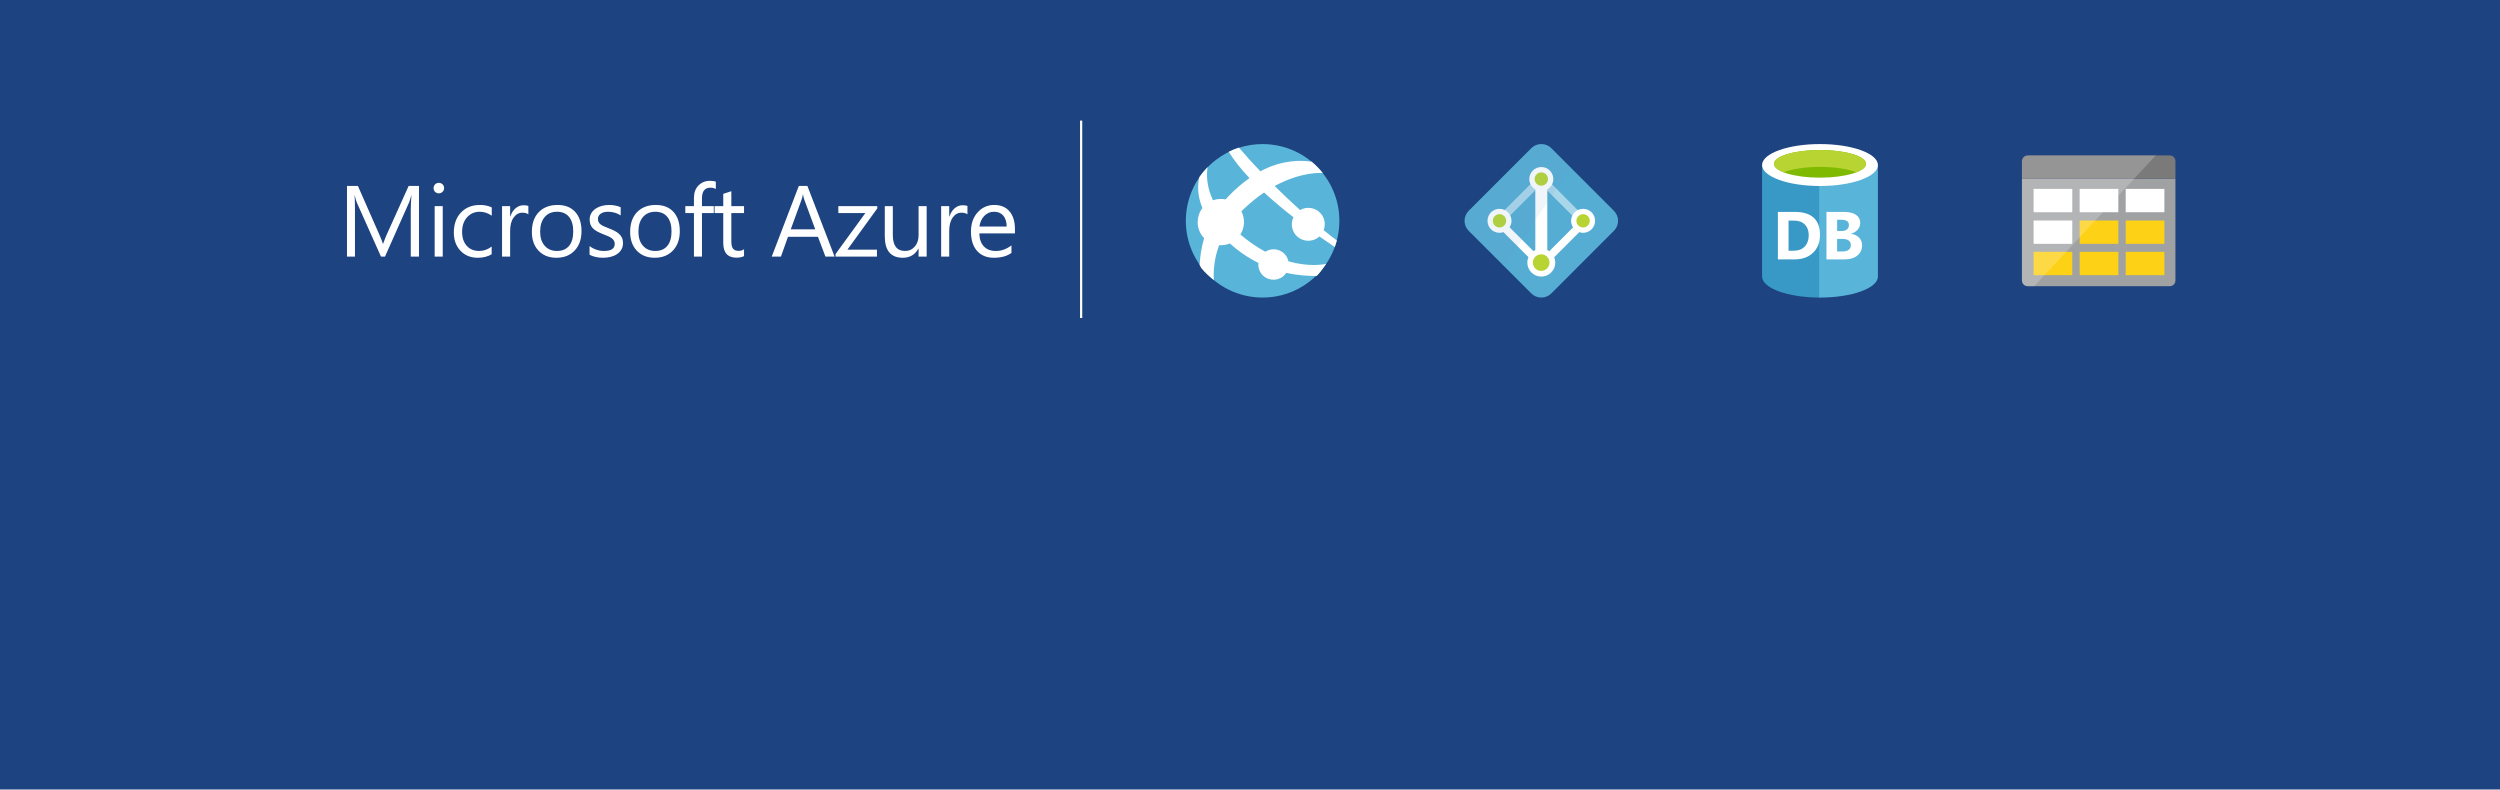
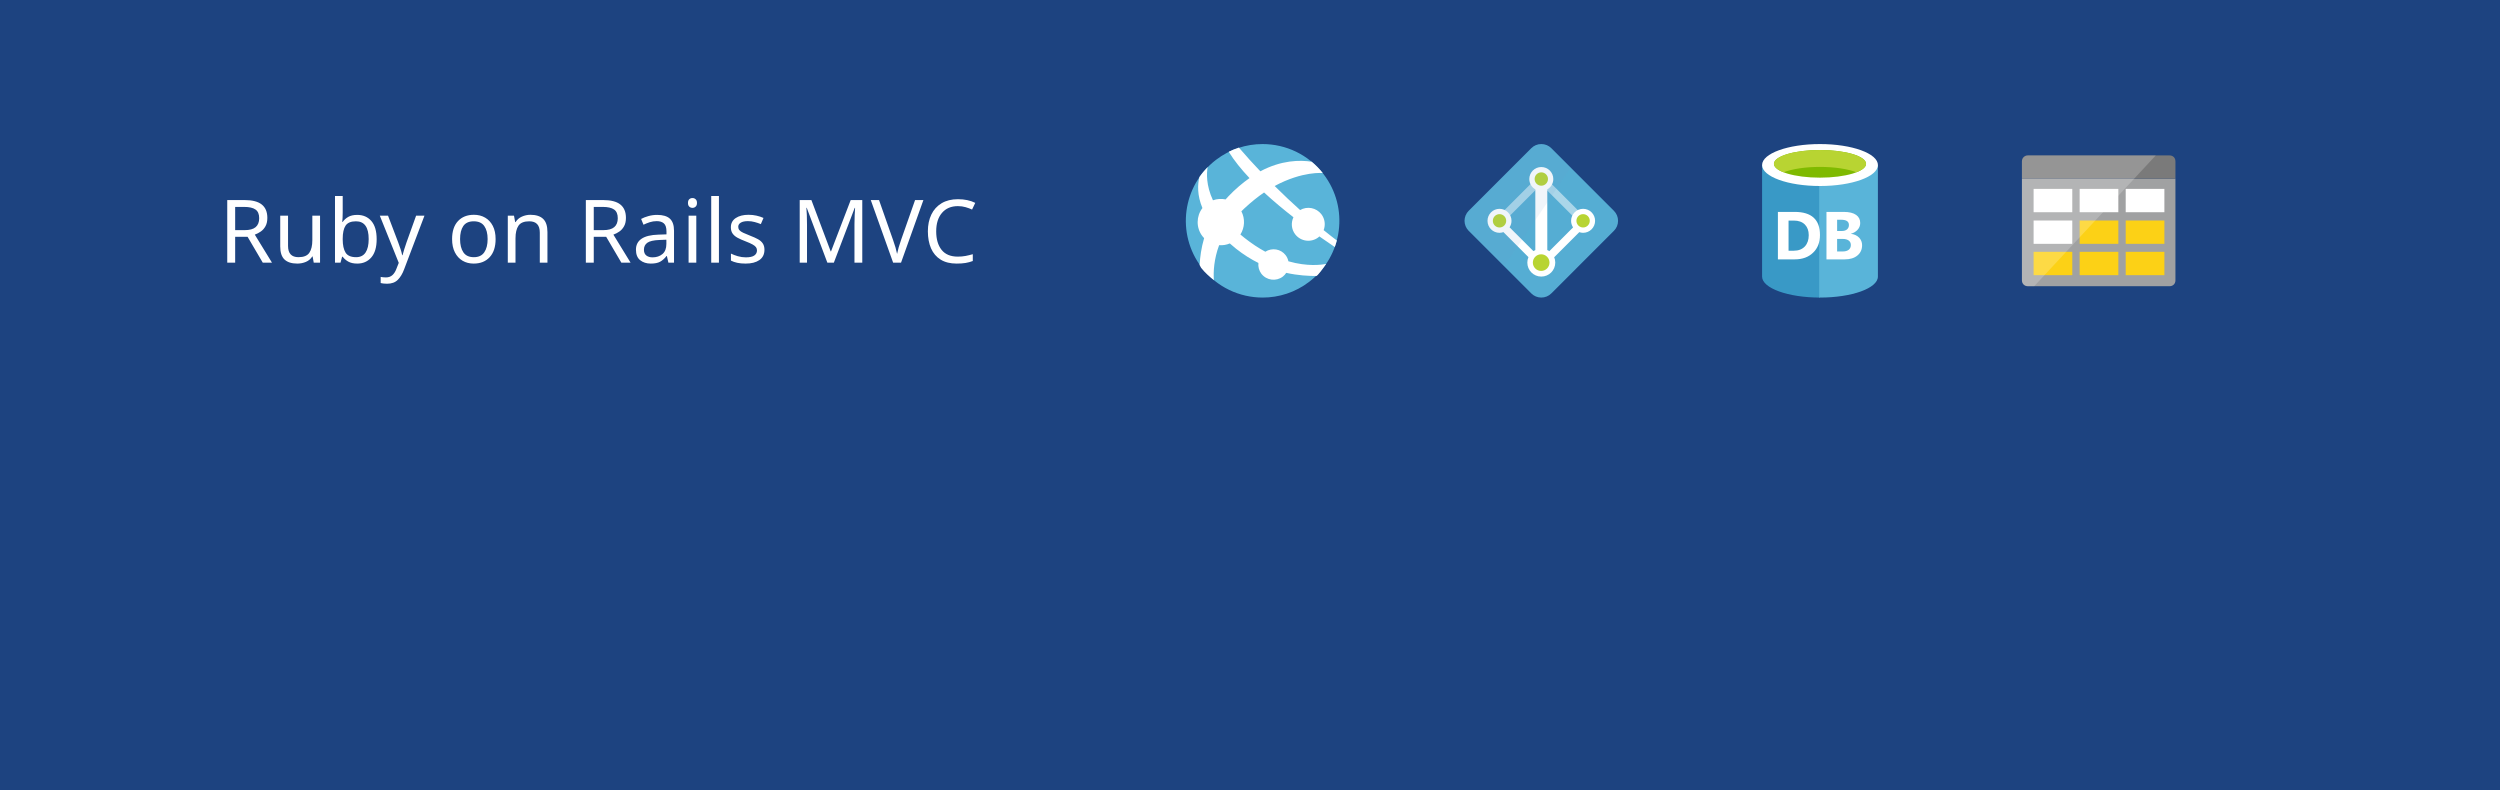
- <svg xmlns="http://www.w3.org/2000/svg" viewBox="0 0 1140 360" enable-background="new 0 0 1140 360">
-   <path fill="#1D4380" d="M0 0h1140v360h-1140v-360z" />
-   <path fill="#fff" d="M191.061 117h-3.751v-21.607c0-1.707.104-3.796.314-6.267h-.09c-.359 1.453-.682 2.493-.966 3.122l-11.005 24.752h-1.842l-10.983-24.572c-.314-.719-.637-1.819-.966-3.302h-.09c.12 1.288.18 3.392.18 6.312v21.562h-3.639v-32.209h4.986l9.883 22.461c.764 1.722 1.258 3.01 1.482 3.863h.135c.644-1.767 1.16-3.084 1.55-3.953l10.085-22.371h4.717v32.209zm9.032-28.84c-.659 0-1.221-.225-1.685-.674-.464-.449-.696-1.018-.696-1.707 0-.688.232-1.261.696-1.718.464-.457 1.025-.685 1.685-.685.674 0 1.247.229 1.718.685.472.457.708 1.03.708 1.718 0 .659-.236 1.221-.708 1.685-.472.464-1.044.696-1.718.696zm1.797 28.84h-3.684v-23h3.684v23zm22.307-1.056c-1.767 1.063-3.863 1.595-6.289 1.595-3.279 0-5.926-1.067-7.94-3.201-2.014-2.134-3.021-4.9-3.021-8.299 0-3.788 1.085-6.832 3.257-9.13 2.171-2.298 5.068-3.448 8.692-3.448 2.021 0 3.803.375 5.346 1.123v3.773c-1.707-1.198-3.534-1.797-5.48-1.797-2.351 0-4.279.842-5.784 2.527s-2.257 3.897-2.257 6.637c0 2.695.708 4.822 2.123 6.379 1.415 1.558 3.313 2.336 5.694 2.336 2.006 0 3.893-.666 5.66-1.999v3.504zm16.736-18.215c-.644-.494-1.572-.741-2.785-.741-1.572 0-2.886.741-3.942 2.224s-1.583 3.504-1.583 6.064v11.724h-3.684v-23h3.684v4.739h.09c.524-1.617 1.325-2.878 2.403-3.785 1.078-.906 2.283-1.359 3.616-1.359.958 0 1.692.105 2.201.314v3.82zm12.783 19.81c-3.399 0-6.113-1.074-8.142-3.223-2.029-2.148-3.043-4.998-3.043-8.546 0-3.863 1.056-6.88 3.167-9.052 2.111-2.171 4.964-3.257 8.558-3.257 3.429 0 6.105 1.056 8.03 3.167 1.924 2.111 2.886 5.039 2.886 8.782 0 3.669-1.037 6.607-3.111 8.816-2.075 2.209-4.856 3.313-8.345 3.313zm.27-20.978c-2.366 0-4.238.805-5.615 2.415-1.378 1.61-2.066 3.83-2.066 6.66 0 2.726.696 4.874 2.089 6.446s3.257 2.358 5.593 2.358c2.381 0 4.211-.771 5.492-2.313 1.28-1.542 1.92-3.736 1.92-6.581 0-2.875-.64-5.091-1.92-6.648-1.282-1.559-3.112-2.337-5.493-2.337zm14.849 19.608v-3.953c2.006 1.482 4.215 2.224 6.626 2.224 3.234 0 4.852-1.078 4.852-3.234 0-.614-.139-1.134-.416-1.561-.277-.427-.651-.805-1.123-1.134-.472-.329-1.026-.625-1.662-.887-.637-.262-1.322-.535-2.055-.82-1.019-.404-1.913-.812-2.684-1.224-.771-.412-1.415-.876-1.932-1.393s-.906-1.104-1.168-1.763c-.262-.659-.393-1.43-.393-2.313 0-1.078.247-2.033.741-2.864s1.153-1.527 1.977-2.089c.823-.562 1.763-.984 2.819-1.269 1.056-.284 2.145-.427 3.268-.427 1.991 0 3.773.345 5.346 1.033v3.729c-1.692-1.108-3.639-1.662-5.84-1.662-.689 0-1.311.079-1.864.236-.554.157-1.03.378-1.426.663-.397.285-.704.625-.921 1.022-.217.397-.326.835-.326 1.314 0 .599.108 1.101.326 1.505.217.404.535.764.955 1.078.419.314.928.599 1.527.854.599.255 1.28.532 2.044.831 1.018.39 1.932.79 2.74 1.202.809.412 1.497.876 2.066 1.393.569.517 1.007 1.112 1.314 1.786.307.674.46 1.475.46 2.403 0 1.138-.251 2.126-.752 2.965-.502.839-1.172 1.535-2.01 2.089-.839.554-1.805.966-2.897 1.235-1.093.27-2.239.404-3.437.404-2.366-.003-4.418-.46-6.155-1.373zm29.697 1.37c-3.399 0-6.113-1.074-8.142-3.223-2.029-2.148-3.043-4.998-3.043-8.546 0-3.863 1.056-6.88 3.167-9.052 2.111-2.171 4.964-3.257 8.558-3.257 3.429 0 6.105 1.056 8.03 3.167 1.924 2.111 2.886 5.039 2.886 8.782 0 3.669-1.037 6.607-3.111 8.816-2.075 2.209-4.856 3.313-8.345 3.313zm.27-20.978c-2.366 0-4.238.805-5.615 2.415-1.378 1.61-2.066 3.83-2.066 6.66 0 2.726.696 4.874 2.089 6.446s3.257 2.358 5.593 2.358c2.381 0 4.211-.771 5.492-2.313 1.28-1.542 1.92-3.736 1.92-6.581 0-2.875-.64-5.091-1.92-6.648-1.282-1.559-3.112-2.337-5.493-2.337zm27.607-10.377c-.719-.404-1.535-.606-2.448-.606-2.576 0-3.863 1.625-3.863 4.874v3.548h5.391v3.145h-5.391v19.855h-3.661v-19.855h-3.931v-3.145h3.931v-3.729c0-2.411.696-4.316 2.089-5.716 1.393-1.4 3.129-2.1 5.211-2.1 1.123 0 2.014.135 2.673.404v3.325zm12.873 30.591c-.869.479-2.014.719-3.437.719-4.028 0-6.042-2.246-6.042-6.738v-13.611h-3.953v-3.145h3.953v-5.615l3.684-1.19v6.805h5.795v3.145h-5.795v12.96c0 1.542.262 2.643.786 3.302.524.659 1.393.988 2.605.988.928 0 1.729-.254 2.403-.764v3.144zm41.29.225h-4.178l-3.414-9.029h-13.656l-3.212 9.029h-4.2l12.354-32.209h3.908l12.398 32.209zm-8.827-12.421l-5.054-13.724c-.165-.449-.33-1.168-.494-2.156h-.09c-.15.914-.322 1.632-.517 2.156l-5.009 13.724h11.164zm28.281-9.523l-13.611 18.8h13.477v3.144h-18.89v-1.146l13.611-18.71h-12.331v-3.144h17.744v1.056zm22.531 21.944h-3.684v-3.639h-.09c-1.527 2.785-3.894 4.178-7.098 4.178-5.48 0-8.221-3.264-8.221-9.793v-13.746h3.661v13.162c0 4.852 1.856 7.277 5.57 7.277 1.797 0 3.275-.663 4.436-1.988 1.16-1.325 1.741-3.058 1.741-5.2v-13.251h3.684v23zm18.601-19.271c-.644-.494-1.572-.741-2.785-.741-1.572 0-2.886.741-3.942 2.224s-1.583 3.504-1.583 6.064v11.724h-3.684v-23h3.684v4.739h.09c.524-1.617 1.325-2.878 2.403-3.785 1.078-.906 2.283-1.359 3.616-1.359.958 0 1.692.105 2.201.314v3.82zm21.655 8.692h-16.239c.06 2.561.749 4.537 2.066 5.93 1.317 1.393 3.129 2.089 5.436 2.089 2.59 0 4.971-.854 7.143-2.561v3.459c-2.021 1.468-4.694 2.201-8.019 2.201-3.25 0-5.803-1.044-7.659-3.133-1.857-2.089-2.785-5.027-2.785-8.816 0-3.579 1.014-6.495 3.043-8.749 2.029-2.253 4.548-3.38 7.558-3.38s5.338.974 6.985 2.92c1.647 1.947 2.471 4.649 2.471 8.108v1.932zm-3.773-3.122c-.015-2.126-.528-3.781-1.539-4.964-1.011-1.183-2.415-1.774-4.211-1.774-1.737 0-3.212.622-4.425 1.864-1.213 1.243-1.962 2.868-2.246 4.874h12.421zm34.46-48.299h-1v90h1v-90z" />
-   <path fill="#59B4D9" d="M597.026 128.479c-6.343 4.851-13.817 7.213-21.238 7.213-10.53 0-20.943-4.727-27.824-13.727-11.757-15.35-8.855-37.302 6.522-49.064 6.342-4.88 13.824-7.209 21.235-7.209 10.53 0 20.945 4.727 27.824 13.735 11.76 15.345 8.83 37.302-6.519 49.052" />
-   <path fill="#fff" d="M590.595 106.829c2.543 3.316 7.262 3.915 10.56 1.406.172-.132.305-.291.462-.433 3.373 2.376 5.716 3.945 7.036 4.844.391-1.012.661-1.984.938-2.999-1.395-1.038-3.281-2.49-6.007-4.699.895-2.352.612-5.097-1.022-7.241-2.337-3.025-6.478-3.793-9.712-1.928-3.565-3.198-7.482-6.864-11.613-10.968 12.834-6.902 21.951-5.891 21.951-5.891-1.522-1.941-3.228-3.641-5.049-5.177-5.412-.836-13.819-.742-23.425 4.367l-.003-.004h-.001c-3.201-3.351-6.459-6.943-9.778-10.799-1.588.508-3.139 1.137-4.638 1.886 2.449 4.008 5.744 8.05 9.457 11.993l.024.024c-3.096 2.165-6.544 5.059-9.724 8.423-.406.433-.797.868-1.179 1.304-1.9-.398-3.898-.281-5.765.395-3.17-6.84-2.915-12.335-2.414-15.168-1.376 1.442-2.662 2.959-3.77 4.575-.828 3.382-1.063 8.259 1.379 14.136-2.827 3.7-2.96 8.946-.007 12.817.246.321.51.619.783.903-1.29 4.393-1.867 8.63-2.044 12.268l.661 1.255c1.679 2.154 3.788 3.968 5.825 5.612-.252-3.851.02-9.53 2.4-15.924 1.643.125 3.313-.134 4.877-.793.896.788 1.834 1.585 2.836 2.396 3.435 2.719 6.861 4.835 10.201 6.502-.174 1.699.252 3.464 1.355 4.926 2.359 3.047 6.728 3.616 9.778 1.287.634-.486 1.136-1.073 1.552-1.703 5.446 1.213 10.204 1.427 13.731 1.427.541 0 3.048-3.411 4.485-5.526-2.148.449-8.518 1.325-17.223-1.176-.21-.977-.612-1.927-1.257-2.773-2.211-2.899-6.254-3.526-9.267-1.587-3.026-1.641-6.195-3.698-9.463-6.287-.66-.522-1.292-1.043-1.903-1.566 1.997-3.146 2.21-7.179.445-10.572.401-.4.794-.802 1.22-1.2 3.236-3.023 6.28-5.443 9.128-7.385l-.33-.326.335.318-.003.001c4.37 4.041 9.004 7.871 13.392 11.293-1.162 2.461-.98 5.459.786 7.767z" />
-   <path fill="#55ADD3" d="M702.836 135.691c-1.725 0-3.349-.672-4.565-1.893l-28.544-28.543c-1.203-1.203-1.891-2.864-1.891-4.565 0-1.7.689-3.363 1.891-4.564l28.544-28.543c1.219-1.221 2.841-1.893 4.565-1.893 1.723 0 3.346.672 4.565 1.893l28.54 28.543c1.222 1.215 1.893 2.838 1.893 4.564s-.671 3.349-1.894 4.568l-28.538 28.54c-1.219 1.221-2.843 1.893-4.566 1.893" />
-   <path fill="#fff" d="M721.894 95.221c-3.024 0-5.474 2.45-5.474 5.472 0 1.109.335 2.138.903 3l-10.841 10.841c-.288-.202-.598-.37-.918-.522v-27.658c1.634-.946 2.745-2.694 2.745-4.718 0-3.023-2.45-5.472-5.474-5.472-3.021 0-5.471 2.45-5.471 5.472 0 2.024 1.112 3.772 2.744 4.718v27.658c-.307.146-.608.302-.885.494l-10.854-10.854c.552-.854.879-1.866.879-2.958 0-3.023-2.45-5.472-5.471-5.472-3.024 0-5.474 2.45-5.474 5.472 0 3.023 2.45 5.472 5.474 5.472.627 0 1.221-.127 1.784-.322l11.41 11.41c-.328.767-.51 1.61-.51 2.496 0 3.518 2.853 6.371 6.371 6.371 3.52 0 6.371-2.853 6.371-6.371 0-.869-.176-1.697-.491-2.451l11.442-11.441c.549.185 1.126.308 1.737.308 3.021 0 5.471-2.45 5.471-5.472 0-3.023-2.448-5.473-5.468-5.473z" />
-   <rect x="711.244" y="77.211" transform="matrix(.707 -.707 .707 .707 144.067 531.108)" opacity=".5" fill="#fff" enable-background="new" width="3.532" height="28.946" />
-   <rect x="678.208" y="89.936" transform="matrix(.707 -.707 .707 .707 138.038 516.659)" opacity=".5" fill="#fff" enable-background="new" width="28.947" height="3.533" />
-   <path fill="#B8D432" d="M706.566 119.75c0 2.094-1.7 3.793-3.794 3.793-2.096 0-3.793-1.698-3.793-3.793s1.697-3.793 3.793-3.793c2.093 0 3.794 1.699 3.794 3.793" />
-   <path fill="#B8D432" d="M705.878 81.636c0 1.681-1.362 3.044-3.044 3.044-1.681 0-3.044-1.362-3.044-3.044s1.362-3.044 3.044-3.044 3.044 1.362 3.044 3.044" />
-   <path fill="#B8D432" d="M686.823 100.692c0 1.681-1.365 3.044-3.044 3.044-1.681 0-3.044-1.362-3.044-3.044s1.362-3.044 3.044-3.044c1.679.001 3.044 1.363 3.044 3.044" />
-   <path fill="#B8D432" d="M724.937 100.692c0 1.681-1.365 3.044-3.045 3.044s-3.044-1.362-3.044-3.044 1.364-3.044 3.044-3.044c1.68.001 3.045 1.363 3.045 3.044" />
-   <path opacity=".1" fill="#69c" enable-background="new" d="M707.401 67.584c-1.219-1.221-2.841-1.893-4.565-1.893-1.723 0-3.345.672-4.564 1.893l-28.544 28.543c-1.204 1.201-1.893 2.864-1.893 4.564 0 1.701.689 3.364 1.893 4.565l16.16 16.161 30.4-44.948-8.887-8.885z" />
-   <path fill="#3999C6" d="M803.512 75.254v50.873c0 5.282 11.823 9.564 26.405 9.564v-60.437h-26.405z" />
-   <path fill="#59B4D9" d="M829.555 135.69h.362c14.582 0 26.405-4.28 26.405-9.563v-50.873h-26.767v60.436z" />
-   <path fill="#fff" d="M856.322 75.254c0 5.282-11.823 9.563-26.405 9.563s-26.405-4.281-26.405-9.563 11.823-9.563 26.405-9.563 26.405 4.282 26.405 9.563" />
-   <path fill="#7FBA00" d="M850.924 74.703c0 3.487-9.405 6.31-21.006 6.31s-21.008-2.823-21.008-6.31c0-3.485 9.406-6.31 21.008-6.31 11.601 0 21.006 2.825 21.006 6.31" />
-   <path fill="#B8D432" d="M846.523 78.559c2.75-1.066 4.402-2.402 4.402-3.853 0-3.487-9.405-6.311-21.008-6.311-11.601 0-21.007 2.825-21.007 6.311 0 1.451 1.653 2.787 4.402 3.853 3.84-1.491 9.842-2.453 16.604-2.453 6.765.001 12.764.963 16.607 2.453" />
-   <path fill="#fff" d="M846.983 116.504c-1.413 1.178-3.328 1.769-5.815 1.769h-8.298v-21.643h7.871c2.478 0 4.377.452 5.683 1.389 1.223.879 1.836 2.109 1.836 3.68 0 1.252-.447 2.317-1.358 3.254-.776.775-1.709 1.31-2.858 1.624v.051c1.543.19 2.802.778 3.74 1.765.878.937 1.33 2.086 1.33 3.415.005 1.979-.716 3.529-2.131 4.696m-20.223-1.275c-2.077 2.031-4.88 3.044-8.378 3.044h-7.661v-21.643h7.661c7.685 0 11.528 3.498 11.528 10.538 0 3.365-1.039 6.059-3.15 8.061" />
-   <path fill="#3999C6" d="M817.982 100.58h-2.401v13.741h2.429c2.134 0 3.788-.668 5.012-1.948 1.172-1.281 1.765-2.988 1.765-5.148 0-2.027-.593-3.625-1.738-4.808-1.201-1.223-2.882-1.837-5.067-1.837" />
-   <path fill="#59B4D9" d="M842.233 104.613c.586-.51.879-1.178.879-2.006 0-1.605-1.172-2.403-3.55-2.403h-1.834v5.128h2.16c.987 0 1.787-.247 2.345-.719" />
-   <path fill="#59B4D9" d="M843.035 109.703c-.642-.478-1.516-.747-2.644-.747h-2.667v5.708h2.641c1.123 0 2.027-.266 2.695-.8.613-.535.931-1.224.931-2.134.006-.854-.314-1.548-.956-2.027" />
-   <path fill="#A0A1A2" d="M922 127.851c0 1.4.98 2.66 2.66 2.66h64.68c1.4 0 2.66-.98 2.66-2.66v-46.34h-70v46.34z" />
-   <path fill="#7A7A7A" d="M989.34 70.871h-64.68c-1.68 0-2.66 1.26-2.66 2.66v7.98h70v-7.98c0-1.4-.98-2.66-2.66-2.66" />
-   <rect x="948.32" y="86.131" fill="#fff" width="17.64" height="10.64" />
-   <rect x="948.32" y="100.551" fill="#FCD116" width="17.64" height="10.64" />
-   <rect x="969.32" y="100.551" fill="#FCD116" width="17.64" height="10.64" />
-   <rect x="969.32" y="86.131" fill="#fff" width="17.64" height="10.64" />
-   <rect x="927.32" y="86.131" fill="#fff" width="17.64" height="10.64" />
-   <rect x="927.32" y="100.551" fill="#fff" width="17.64" height="10.64" />
-   <rect x="927.32" y="114.831" fill="#FCD116" width="17.64" height="10.64" />
-   <rect x="948.32" y="114.831" fill="#FCD116" width="17.64" height="10.64" />
-   <rect x="969.32" y="114.831" fill="#FCD116" width="17.64" height="10.64" />
-   <path opacity=".2" fill="#fff" enable-background="new" d="M924.66 70.871c-1.26 0-2.66 1.26-2.66 2.66v54.32c0 1.4 1.4 2.66 2.66 2.66h2.94l55.44-59.64h-58.38z" />
+ <svg xmlns="http://www.w3.org/2000/svg" viewBox="0 0 1140 360" enable-background="new 0 0 1140 360" version="1.1" id="svg4876">
+   <defs id="defs4880" />
+   <path d="M 0,0 H 1140 V 443.464 H 0 Z" id="path4808" style="fill:#1d4380;stroke-width:1.11" />
+   <path fill="#59B4D9" d="M597.026 128.479c-6.343 4.851-13.817 7.213-21.238 7.213-10.53 0-20.943-4.727-27.824-13.727-11.757-15.35-8.855-37.302 6.522-49.064 6.342-4.88 13.824-7.209 21.235-7.209 10.53 0 20.945 4.727 27.824 13.735 11.76 15.345 8.83 37.302-6.519 49.052" id="path4812" />
+   <path fill="#fff" d="M590.595 106.829c2.543 3.316 7.262 3.915 10.56 1.406.172-.132.305-.291.462-.433 3.373 2.376 5.716 3.945 7.036 4.844.391-1.012.661-1.984.938-2.999-1.395-1.038-3.281-2.49-6.007-4.699.895-2.352.612-5.097-1.022-7.241-2.337-3.025-6.478-3.793-9.712-1.928-3.565-3.198-7.482-6.864-11.613-10.968 12.834-6.902 21.951-5.891 21.951-5.891-1.522-1.941-3.228-3.641-5.049-5.177-5.412-.836-13.819-.742-23.425 4.367l-.003-.004h-.001c-3.201-3.351-6.459-6.943-9.778-10.799-1.588.508-3.139 1.137-4.638 1.886 2.449 4.008 5.744 8.05 9.457 11.993l.024.024c-3.096 2.165-6.544 5.059-9.724 8.423-.406.433-.797.868-1.179 1.304-1.9-.398-3.898-.281-5.765.395-3.17-6.84-2.915-12.335-2.414-15.168-1.376 1.442-2.662 2.959-3.77 4.575-.828 3.382-1.063 8.259 1.379 14.136-2.827 3.7-2.96 8.946-.007 12.817.246.321.51.619.783.903-1.29 4.393-1.867 8.63-2.044 12.268l.661 1.255c1.679 2.154 3.788 3.968 5.825 5.612-.252-3.851.02-9.53 2.4-15.924 1.643.125 3.313-.134 4.877-.793.896.788 1.834 1.585 2.836 2.396 3.435 2.719 6.861 4.835 10.201 6.502-.174 1.699.252 3.464 1.355 4.926 2.359 3.047 6.728 3.616 9.778 1.287.634-.486 1.136-1.073 1.552-1.703 5.446 1.213 10.204 1.427 13.731 1.427.541 0 3.048-3.411 4.485-5.526-2.148.449-8.518 1.325-17.223-1.176-.21-.977-.612-1.927-1.257-2.773-2.211-2.899-6.254-3.526-9.267-1.587-3.026-1.641-6.195-3.698-9.463-6.287-.66-.522-1.292-1.043-1.903-1.566 1.997-3.146 2.21-7.179.445-10.572.401-.4.794-.802 1.22-1.2 3.236-3.023 6.28-5.443 9.128-7.385l-.33-.326.335.318-.003.001c4.37 4.041 9.004 7.871 13.392 11.293-1.162 2.461-.98 5.459.786 7.767z" id="path4814" />
+   <path fill="#55ADD3" d="M702.836 135.691c-1.725 0-3.349-.672-4.565-1.893l-28.544-28.543c-1.203-1.203-1.891-2.864-1.891-4.565 0-1.7.689-3.363 1.891-4.564l28.544-28.543c1.219-1.221 2.841-1.893 4.565-1.893 1.723 0 3.346.672 4.565 1.893l28.54 28.543c1.222 1.215 1.893 2.838 1.893 4.564s-.671 3.349-1.894 4.568l-28.538 28.54c-1.219 1.221-2.843 1.893-4.566 1.893" id="path4816" />
+   <path fill="#fff" d="M721.894 95.221c-3.024 0-5.474 2.45-5.474 5.472 0 1.109.335 2.138.903 3l-10.841 10.841c-.288-.202-.598-.37-.918-.522v-27.658c1.634-.946 2.745-2.694 2.745-4.718 0-3.023-2.45-5.472-5.474-5.472-3.021 0-5.471 2.45-5.471 5.472 0 2.024 1.112 3.772 2.744 4.718v27.658c-.307.146-.608.302-.885.494l-10.854-10.854c.552-.854.879-1.866.879-2.958 0-3.023-2.45-5.472-5.471-5.472-3.024 0-5.474 2.45-5.474 5.472 0 3.023 2.45 5.472 5.474 5.472.627 0 1.221-.127 1.784-.322l11.41 11.41c-.328.767-.51 1.61-.51 2.496 0 3.518 2.853 6.371 6.371 6.371 3.52 0 6.371-2.853 6.371-6.371 0-.869-.176-1.697-.491-2.451l11.442-11.441c.549.185 1.126.308 1.737.308 3.021 0 5.471-2.45 5.471-5.472 0-3.023-2.448-5.473-5.468-5.473z" id="path4818" />
+   <rect x="711.244" y="77.211" transform="matrix(.707 -.707 .707 .707 144.067 531.108)" opacity=".5" fill="#fff" enable-background="new" width="3.532" height="28.946" id="rect4820" />
+   <rect x="678.208" y="89.936" transform="matrix(.707 -.707 .707 .707 138.038 516.659)" opacity=".5" fill="#fff" enable-background="new" width="28.947" height="3.533" id="rect4822" />
+   <path fill="#B8D432" d="M706.566 119.75c0 2.094-1.7 3.793-3.794 3.793-2.096 0-3.793-1.698-3.793-3.793s1.697-3.793 3.793-3.793c2.093 0 3.794 1.699 3.794 3.793" id="path4824" />
+   <path fill="#B8D432" d="M705.878 81.636c0 1.681-1.362 3.044-3.044 3.044-1.681 0-3.044-1.362-3.044-3.044s1.362-3.044 3.044-3.044 3.044 1.362 3.044 3.044" id="path4826" />
+   <path fill="#B8D432" d="M686.823 100.692c0 1.681-1.365 3.044-3.044 3.044-1.681 0-3.044-1.362-3.044-3.044s1.362-3.044 3.044-3.044c1.679.001 3.044 1.363 3.044 3.044" id="path4828" />
+   <path fill="#B8D432" d="M724.937 100.692c0 1.681-1.365 3.044-3.045 3.044s-3.044-1.362-3.044-3.044 1.364-3.044 3.044-3.044c1.68.001 3.045 1.363 3.045 3.044" id="path4830" />
+   <path opacity=".1" fill="#69c" enable-background="new" d="M707.401 67.584c-1.219-1.221-2.841-1.893-4.565-1.893-1.723 0-3.345.672-4.564 1.893l-28.544 28.543c-1.204 1.201-1.893 2.864-1.893 4.564 0 1.701.689 3.364 1.893 4.565l16.16 16.161 30.4-44.948-8.887-8.885z" id="path4832" />
+   <path fill="#3999C6" d="M803.512 75.254v50.873c0 5.282 11.823 9.564 26.405 9.564v-60.437h-26.405z" id="path4834" />
+   <path fill="#59B4D9" d="M829.555 135.69h.362c14.582 0 26.405-4.28 26.405-9.563v-50.873h-26.767v60.436z" id="path4836" />
+   <path fill="#fff" d="M856.322 75.254c0 5.282-11.823 9.563-26.405 9.563s-26.405-4.281-26.405-9.563 11.823-9.563 26.405-9.563 26.405 4.282 26.405 9.563" id="path4838" />
+   <path fill="#7FBA00" d="M850.924 74.703c0 3.487-9.405 6.31-21.006 6.31s-21.008-2.823-21.008-6.31c0-3.485 9.406-6.31 21.008-6.31 11.601 0 21.006 2.825 21.006 6.31" id="path4840" />
+   <path fill="#B8D432" d="M846.523 78.559c2.75-1.066 4.402-2.402 4.402-3.853 0-3.487-9.405-6.311-21.008-6.311-11.601 0-21.007 2.825-21.007 6.311 0 1.451 1.653 2.787 4.402 3.853 3.84-1.491 9.842-2.453 16.604-2.453 6.765.001 12.764.963 16.607 2.453" id="path4842" />
+   <path fill="#fff" d="M846.983 116.504c-1.413 1.178-3.328 1.769-5.815 1.769h-8.298v-21.643h7.871c2.478 0 4.377.452 5.683 1.389 1.223.879 1.836 2.109 1.836 3.68 0 1.252-.447 2.317-1.358 3.254-.776.775-1.709 1.31-2.858 1.624v.051c1.543.19 2.802.778 3.74 1.765.878.937 1.33 2.086 1.33 3.415.005 1.979-.716 3.529-2.131 4.696m-20.223-1.275c-2.077 2.031-4.88 3.044-8.378 3.044h-7.661v-21.643h7.661c7.685 0 11.528 3.498 11.528 10.538 0 3.365-1.039 6.059-3.15 8.061" id="path4844" />
+   <path fill="#3999C6" d="M817.982 100.58h-2.401v13.741h2.429c2.134 0 3.788-.668 5.012-1.948 1.172-1.281 1.765-2.988 1.765-5.148 0-2.027-.593-3.625-1.738-4.808-1.201-1.223-2.882-1.837-5.067-1.837" id="path4846" />
+   <path fill="#59B4D9" d="M842.233 104.613c.586-.51.879-1.178.879-2.006 0-1.605-1.172-2.403-3.55-2.403h-1.834v5.128h2.16c.987 0 1.787-.247 2.345-.719" id="path4848" />
+   <path fill="#59B4D9" d="M843.035 109.703c-.642-.478-1.516-.747-2.644-.747h-2.667v5.708h2.641c1.123 0 2.027-.266 2.695-.8.613-.535.931-1.224.931-2.134.006-.854-.314-1.548-.956-2.027" id="path4850" />
+   <path fill="#A0A1A2" d="M922 127.851c0 1.4.98 2.66 2.66 2.66h64.68c1.4 0 2.66-.98 2.66-2.66v-46.34h-70v46.34z" id="path4852" />
+   <path fill="#7A7A7A" d="M989.34 70.871h-64.68c-1.68 0-2.66 1.26-2.66 2.66v7.98h70v-7.98c0-1.4-.98-2.66-2.66-2.66" id="path4854" />
+   <rect x="948.32" y="86.131" fill="#fff" width="17.64" height="10.64" id="rect4856" />
+   <rect x="948.32" y="100.551" fill="#FCD116" width="17.64" height="10.64" id="rect4858" />
+   <rect x="969.32" y="100.551" fill="#FCD116" width="17.64" height="10.64" id="rect4860" />
+   <rect x="969.32" y="86.131" fill="#fff" width="17.64" height="10.64" id="rect4862" />
+   <rect x="927.32" y="86.131" fill="#fff" width="17.64" height="10.64" id="rect4864" />
+   <rect x="927.32" y="100.551" fill="#fff" width="17.64" height="10.64" id="rect4866" />
+   <rect x="927.32" y="114.831" fill="#FCD116" width="17.64" height="10.64" id="rect4868" />
+   <rect x="948.32" y="114.831" fill="#FCD116" width="17.64" height="10.64" id="rect4870" />
+   <rect x="969.32" y="114.831" fill="#FCD116" width="17.64" height="10.64" id="rect4872" />
+   <path opacity=".2" fill="#fff" enable-background="new" d="M924.66 70.871c-1.26 0-2.66 1.26-2.66 2.66v54.32c0 1.4 1.4 2.66 2.66 2.66h2.94l55.44-59.64h-58.38z" id="path4874" />
+   <text xml:space="preserve" style="font-style:normal;font-weight:normal;font-size:40px;line-height:1.25;font-family:sans-serif;letter-spacing:0px;word-spacing:0px;fill:#ffffff;fill-opacity:1;stroke:none" x="99.75" y="119.786" id="text4886">
+     <tspan id="tspan4884" x="99.75" y="119.786">Ruby on Rails MVC</tspan>
+   </text>
</svg>
